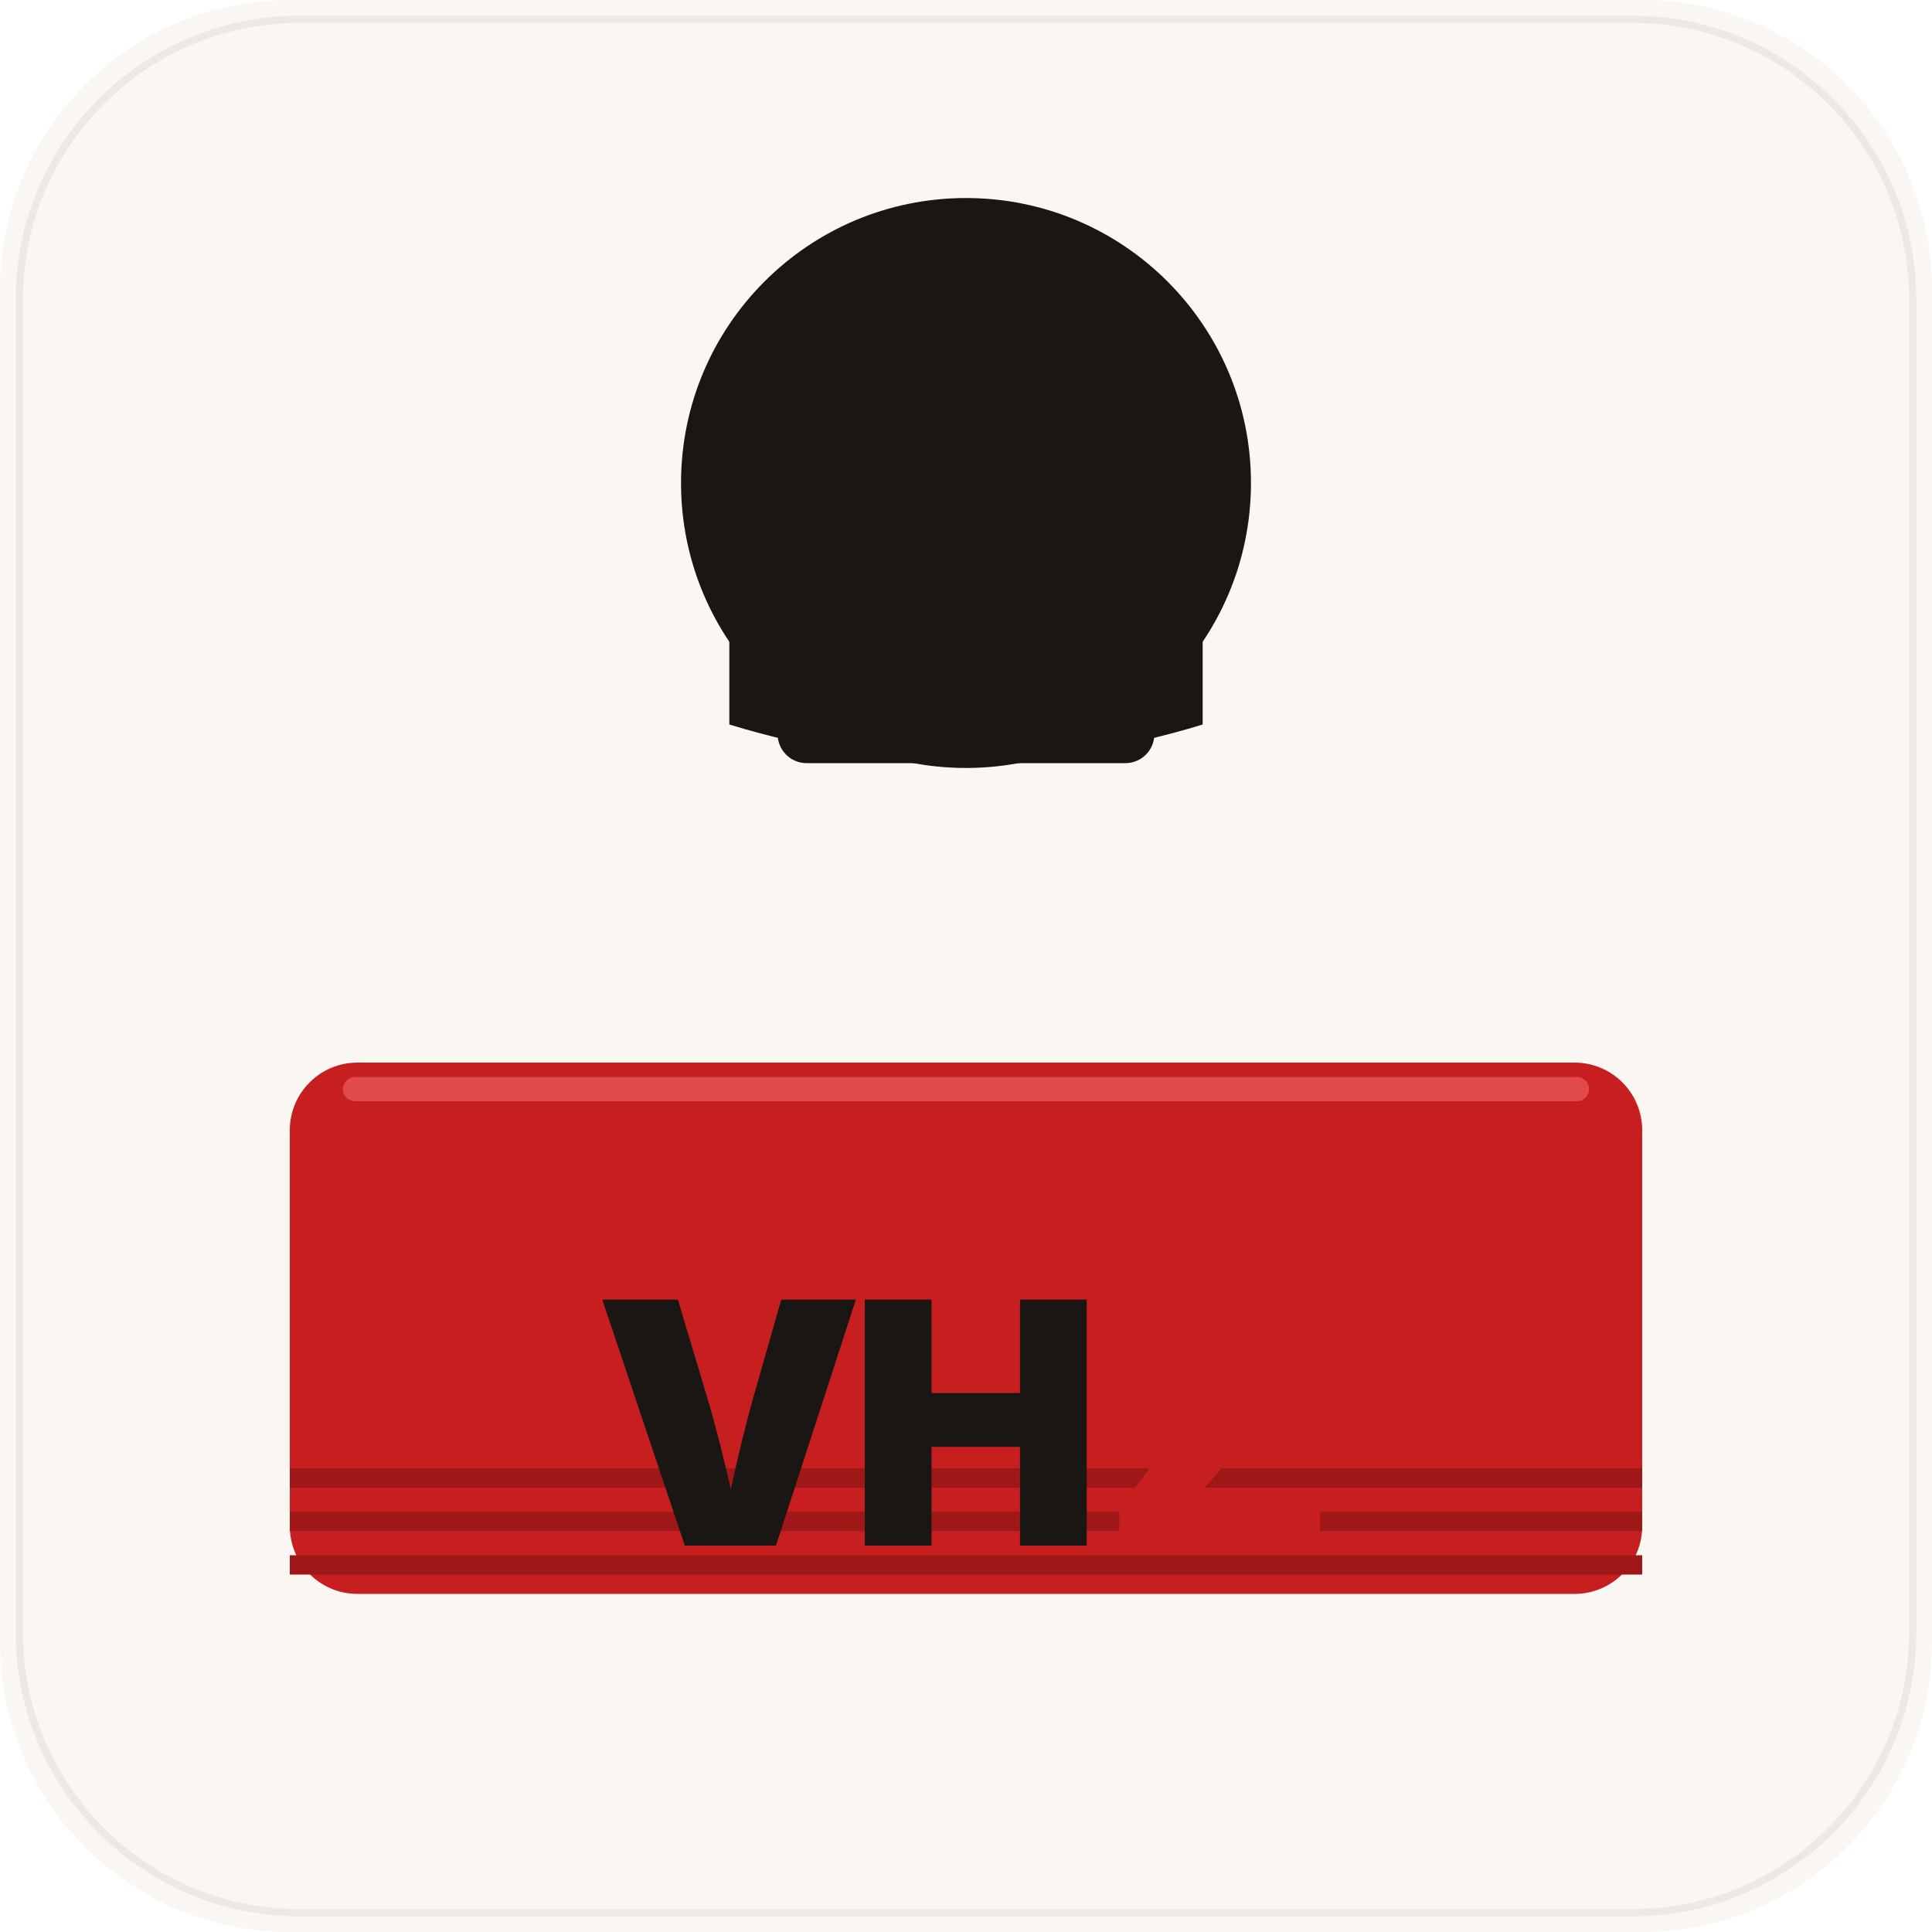
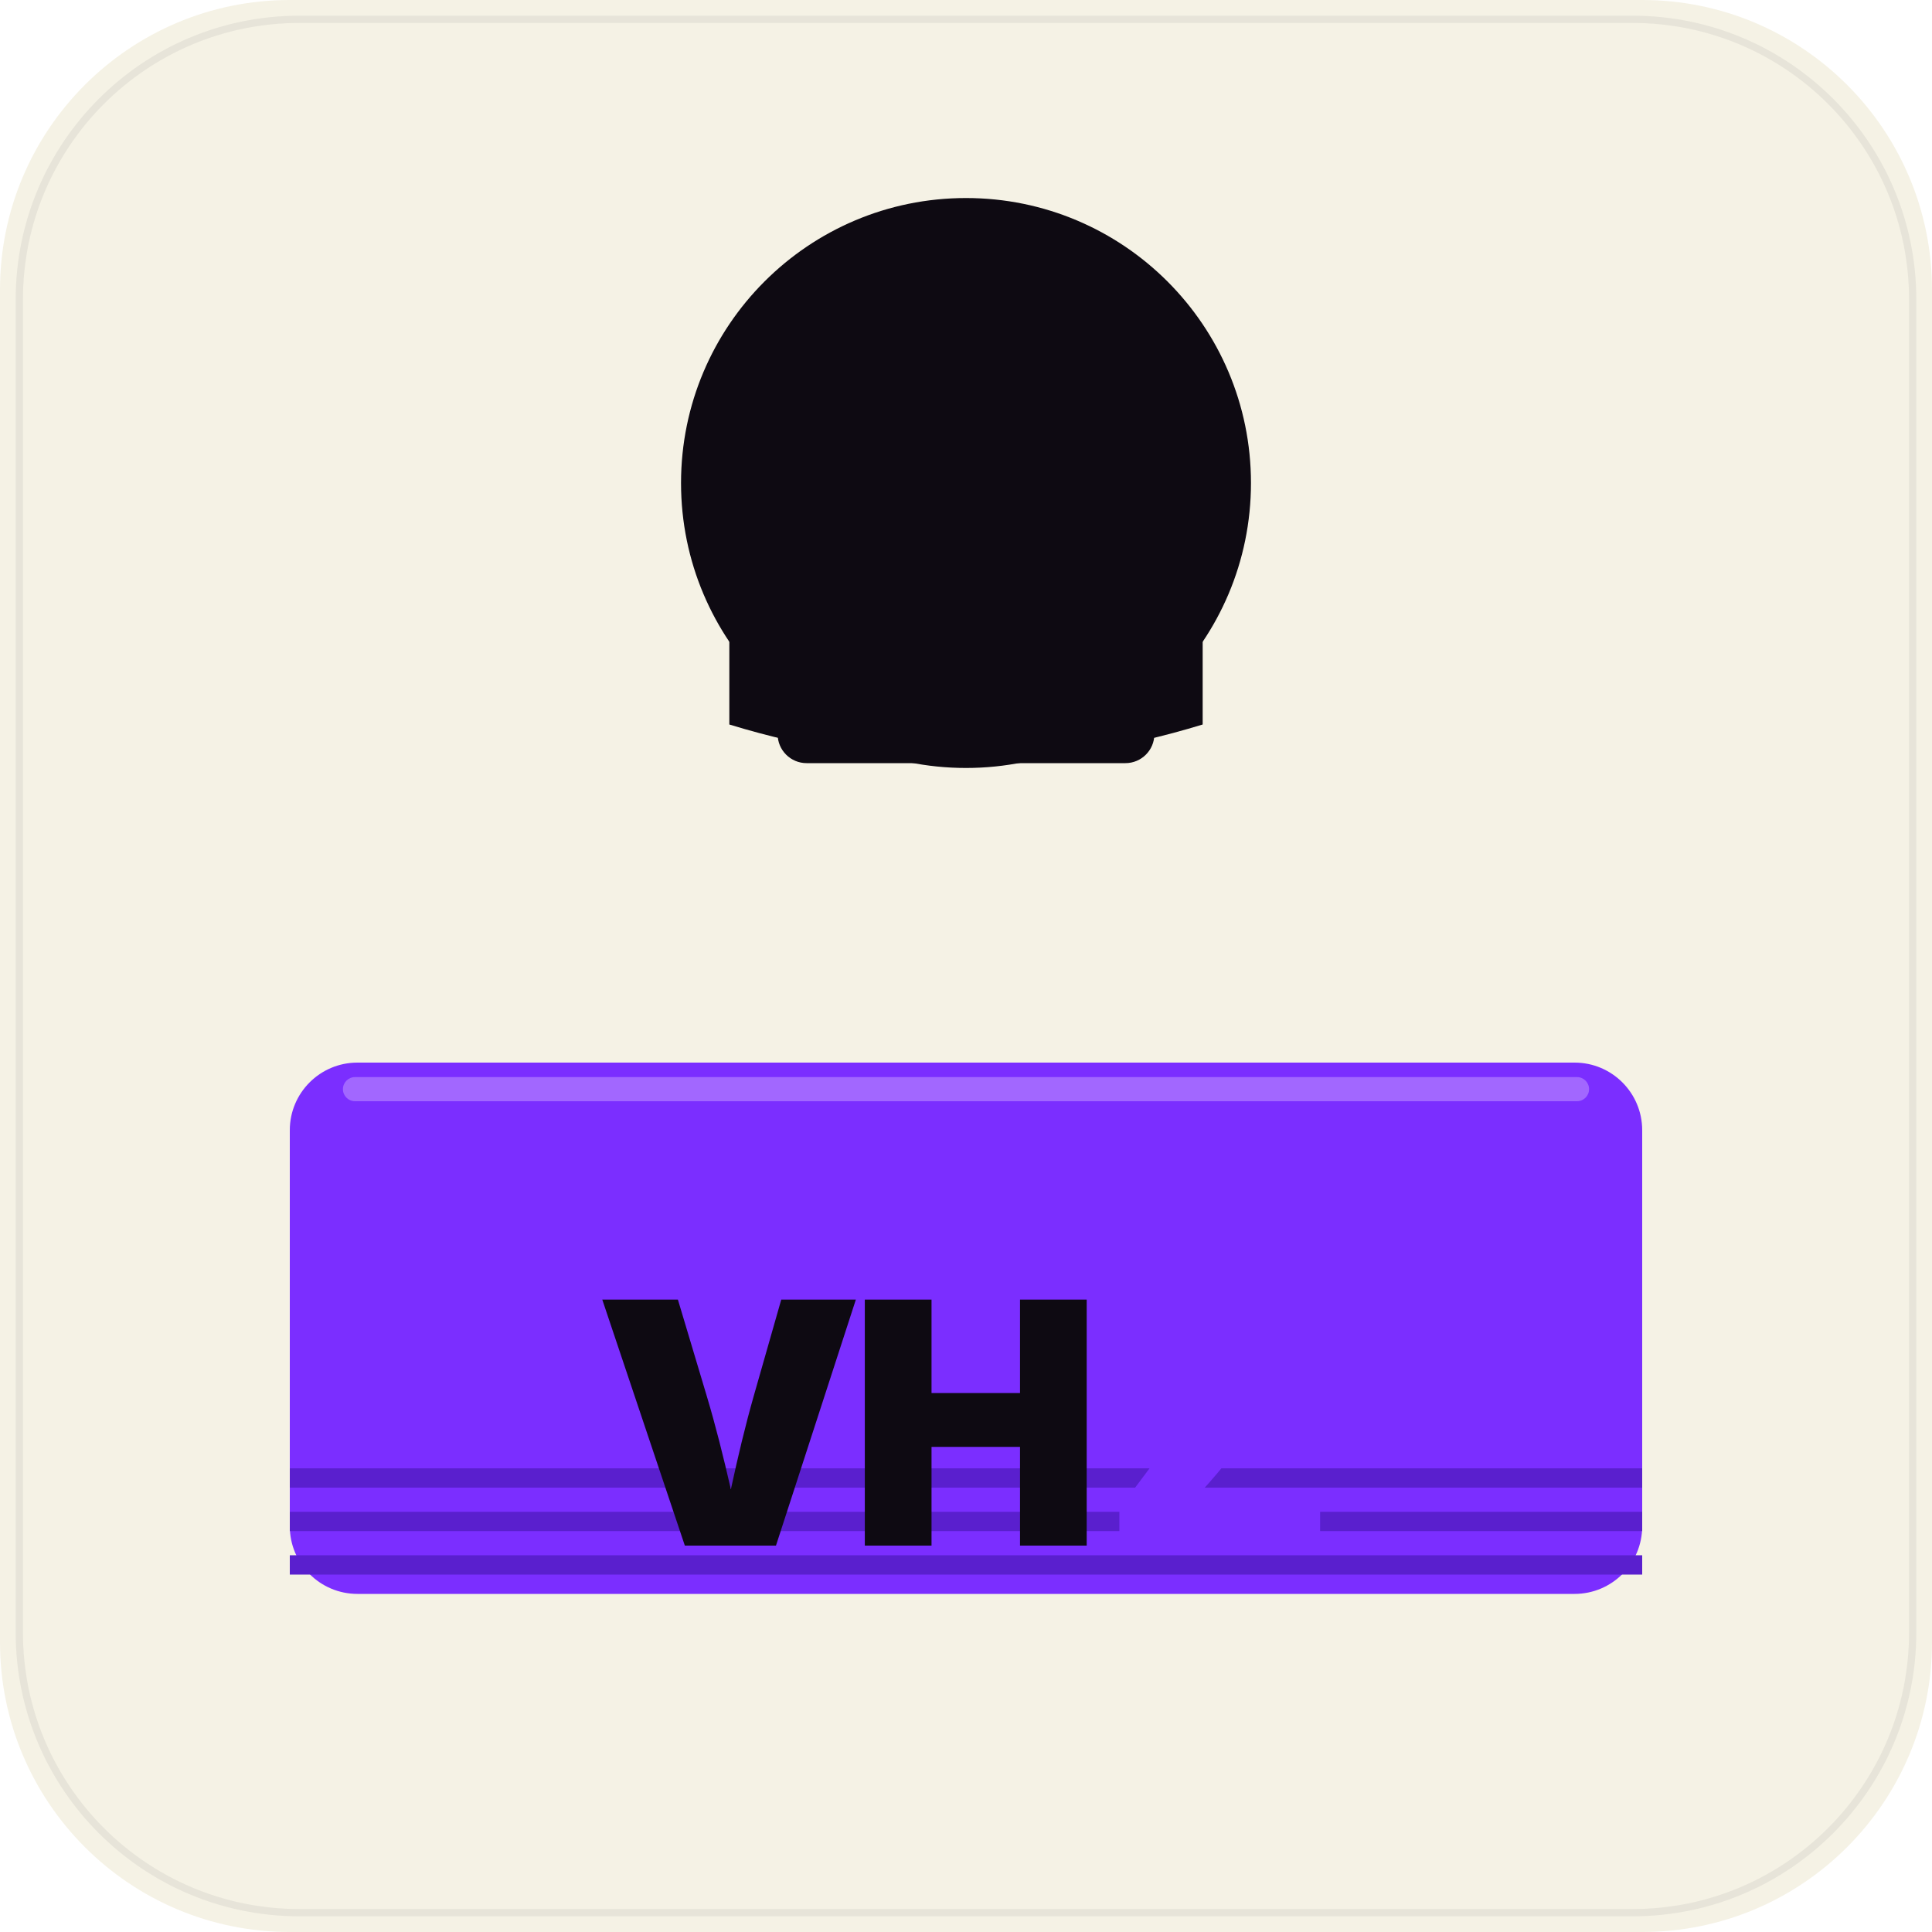
<svg xmlns="http://www.w3.org/2000/svg" viewBox="0 0 800 800" width="800" height="800" role="img" aria-label="ValveHeadZ monogram">
-   <rect width="800" height="800" rx="120" fill="#FAF7F2" />
-   <rect x="8" y="8" width="784" height="784" rx="116" fill="none" stroke="#1A1614" stroke-opacity="0.06" stroke-width="3" />
+   <rect width="800" height="800" rx="120" fill="#F5F2E5" />
+   <rect x="8" y="8" width="784" height="784" rx="116" fill="none" stroke="#0E0A12" stroke-opacity="0.06" stroke-width="3" />
  <g transform="translate(120 360)">
-     <rect x="0" y="80" width="560" height="220" rx="28" fill="#C71F1F" />
-     <g fill="#9E1818">
+     <rect x="0" y="80" width="560" height="220" rx="28" fill="#7B2EFF" />
+     <g fill="#5A1FCE">
      <rect x="0" y="248" width="560" height="8" />
      <rect x="0" y="266" width="560" height="8" />
      <rect x="0" y="284" width="560" height="8" />
    </g>
-     <rect x="22" y="86" width="516" height="10" rx="5" fill="#E04A4A" />
+     <rect x="22" y="86" width="516" height="10" rx="5" fill="#A267FF" />
  </g>
-   <g transform="translate(280 80)" fill="#1A1614">
+   <g transform="translate(280 80)" fill="#0E0A12">
    <circle cx="120" cy="120" r="118" />
    <path d="M 22 156 Q 120 240 218 156 L 218 220 Q 120 250 22 220 Z" />
    <rect x="42" y="208" width="156" height="28" rx="12" />
  </g>
  <g font-family="-apple-system, BlinkMacSystemFont, 'Segoe UI', system-ui, 'Inter', sans-serif" font-weight="900" letter-spacing="-6" text-anchor="middle">
-     <text x="400" y="640" font-size="140" fill="#1A1614">VH<tspan fill="#C71F1F">Z</tspan>
+     <text x="400" y="640" font-size="140" fill="#0E0A12">VH<tspan fill="#7B2EFF">Z</tspan>
    </text>
  </g>
</svg>
